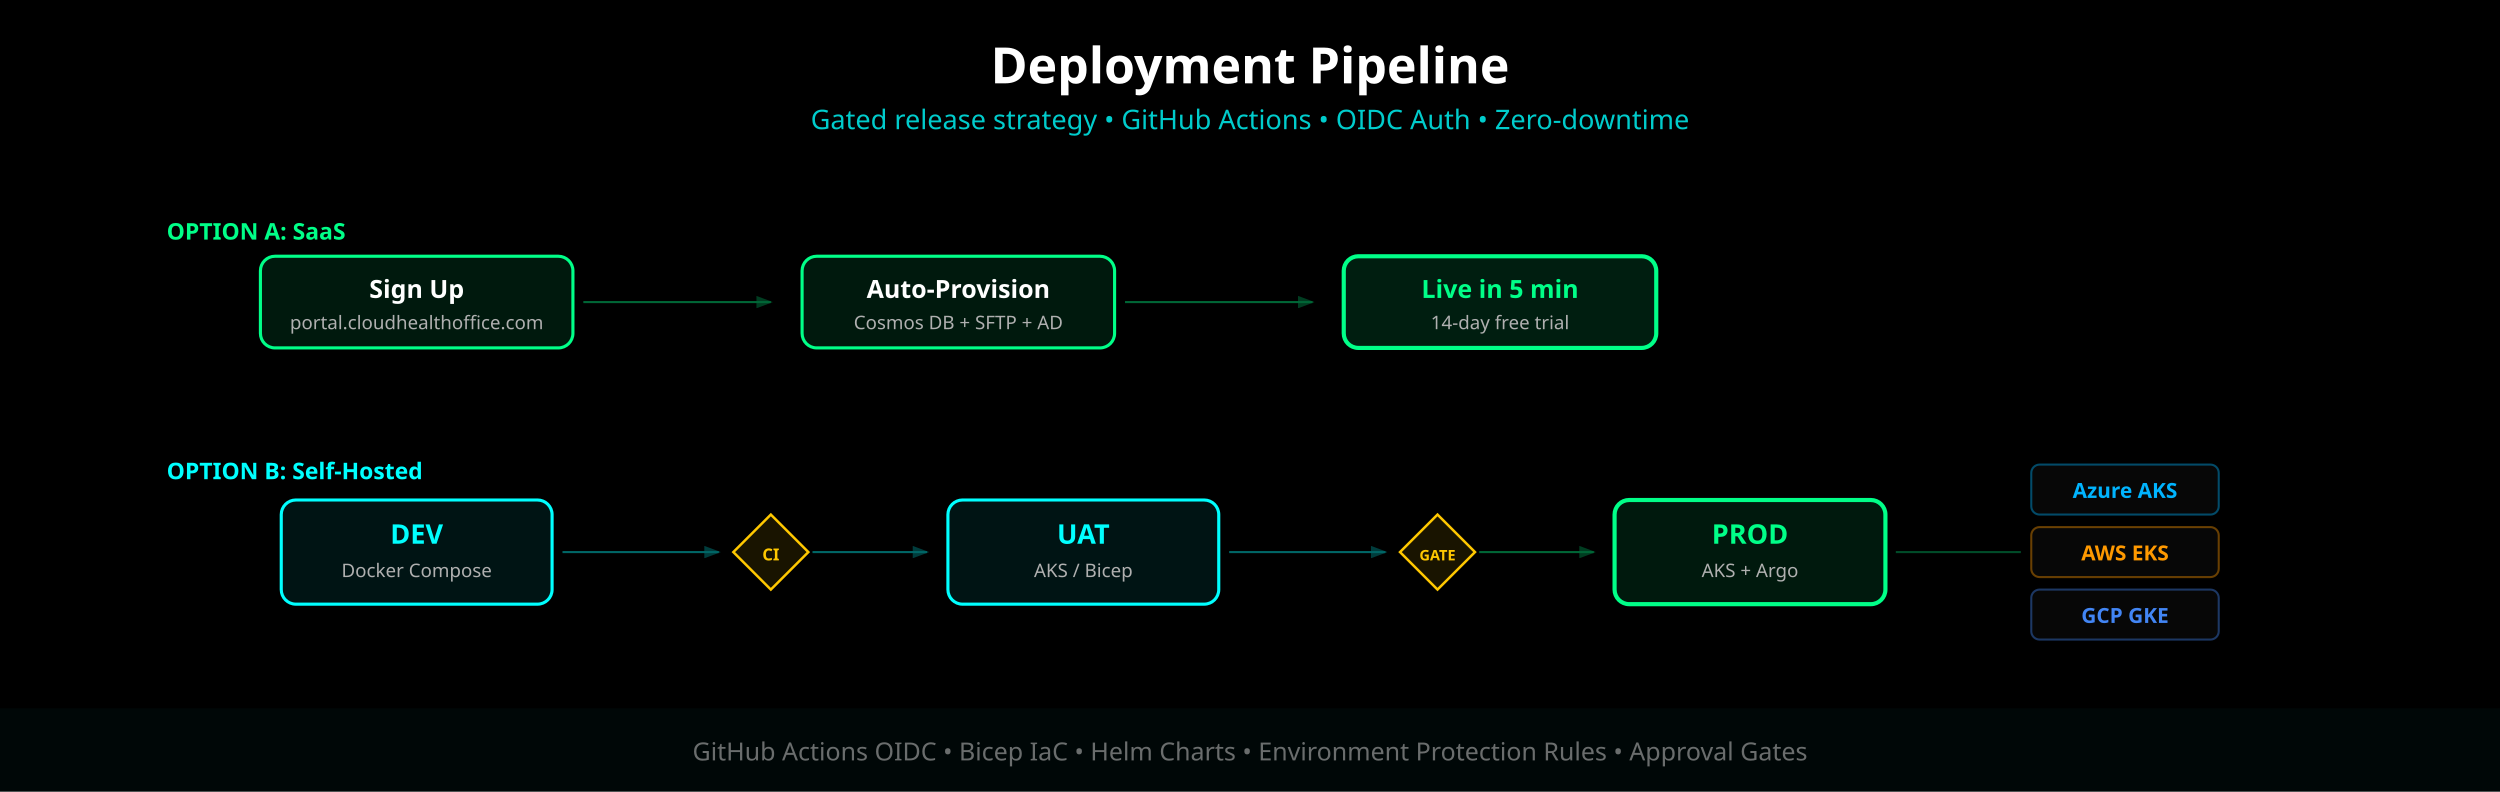
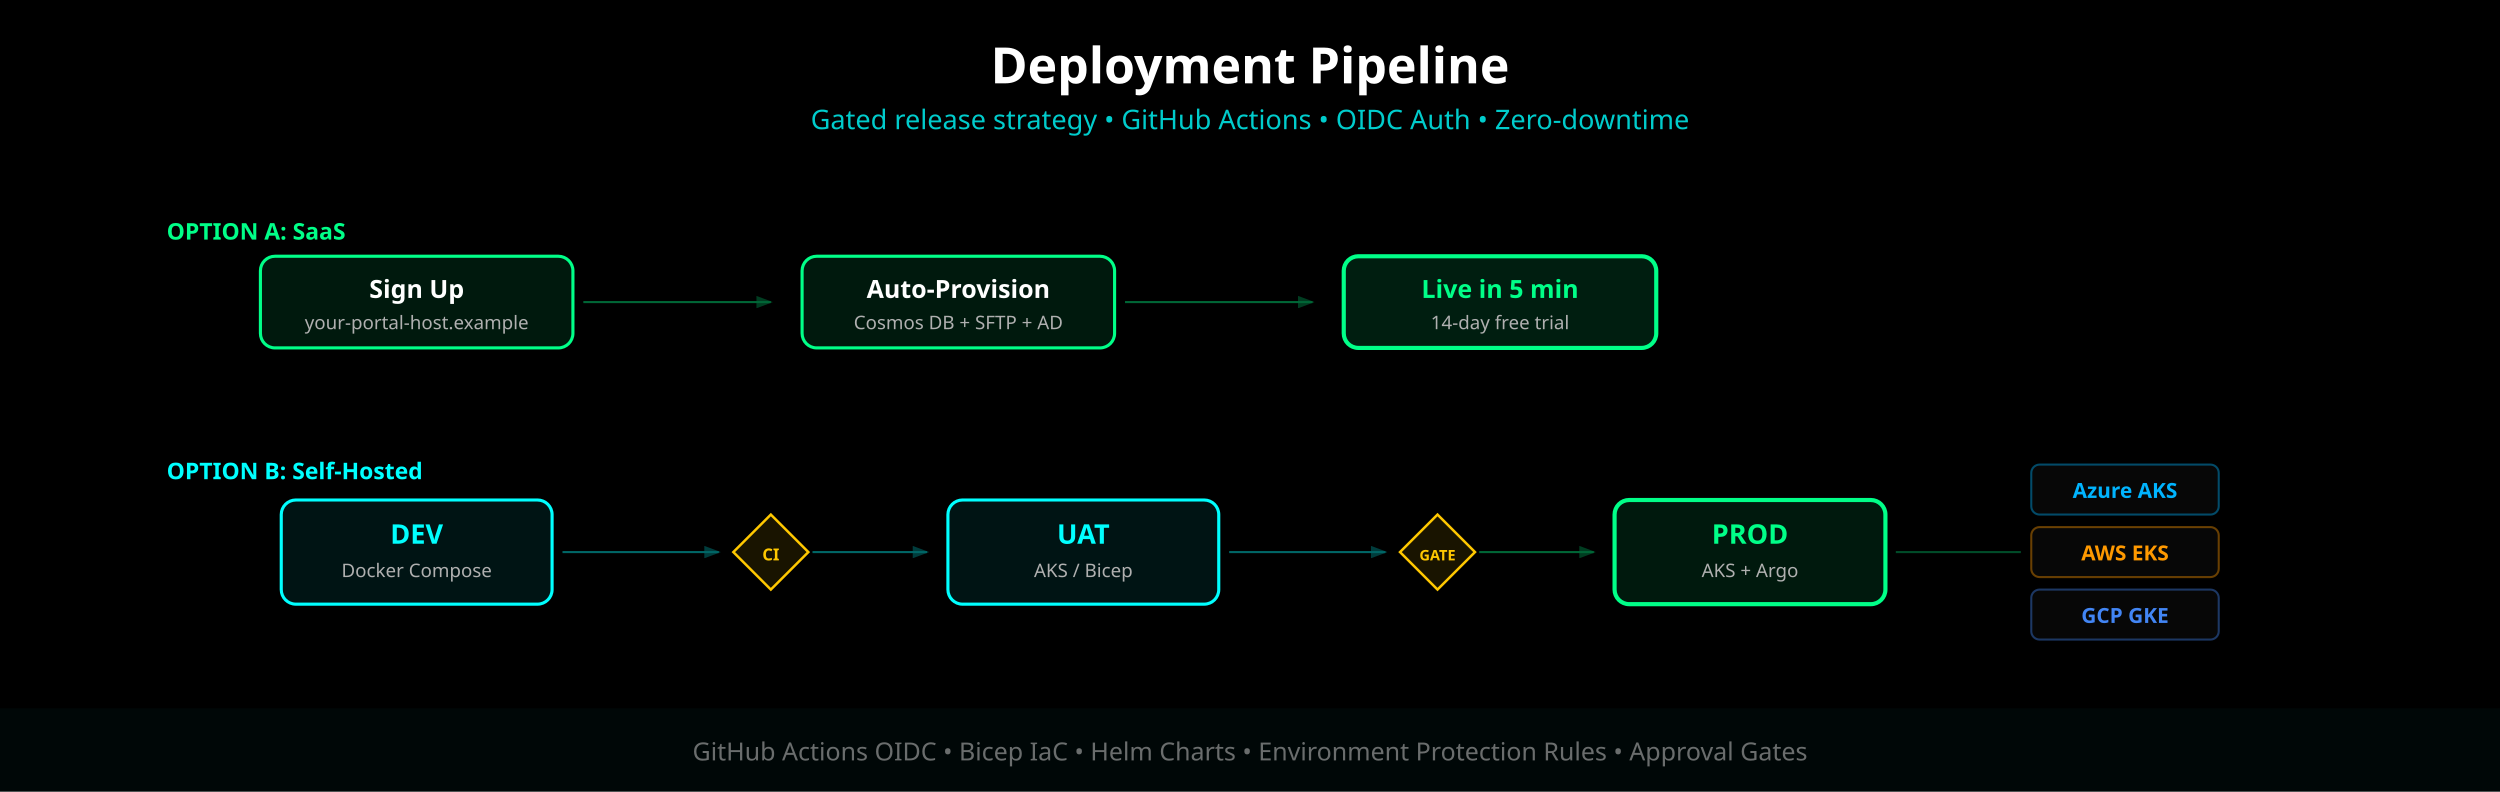
<svg xmlns="http://www.w3.org/2000/svg" width="1200" height="380" viewBox="0 0 1200 380">
  <defs>
    <filter id="glow">
      <feGaussianBlur stdDeviation="2" result="blur" />
      <feMerge>
        <feMergeNode in="blur" />
        <feMergeNode in="SourceGraphic" />
      </feMerge>
    </filter>
    <marker id="arrow" markerWidth="8" markerHeight="6" refX="7" refY="3" orient="auto">
      <path d="M0 0 L8 3 L0 6" fill="#00ffff" opacity="0.6" />
    </marker>
    <marker id="arrowGreen" markerWidth="8" markerHeight="6" refX="7" refY="3" orient="auto">
      <path d="M0 0 L8 3 L0 6" fill="#00ff88" opacity="0.6" />
    </marker>
  </defs>
  <rect width="1200" height="380" fill="#000000" />
  <text x="600" y="40" font-family="Segoe UI, system-ui, sans-serif" font-size="24" font-weight="900" fill="#ffffff" text-anchor="middle">Deployment Pipeline</text>
  <text x="600" y="62" font-family="Segoe UI, system-ui, sans-serif" font-size="13" fill="#00ffff" text-anchor="middle" opacity="0.8">Gated release strategy • GitHub Actions • OIDC Auth • Zero-downtime</text>
  <text x="80" y="115" font-family="Segoe UI, system-ui, sans-serif" font-size="11" font-weight="700" fill="#00ff88" text-anchor="start">OPTION A: SaaS</text>
  <g transform="translate(200, 145)">
    <rect x="-75" y="-22" width="150" height="44" rx="7" fill="rgba(0,255,136,0.1)" stroke="#00ff88" stroke-width="1.5" />
    <text x="0" y="-2" font-family="Segoe UI, system-ui, sans-serif" font-size="12" font-weight="700" fill="#fff" text-anchor="middle">Sign Up</text>
-     <text x="0" y="13" font-family="Segoe UI, system-ui, sans-serif" font-size="9" fill="#b0b0b0" text-anchor="middle">portal.cloudhealthoffice.com</text>
+     <text x="0" y="13" font-family="Segoe UI, system-ui, sans-serif" font-size="9" fill="#b0b0b0" text-anchor="middle">your-portal-host.example</text>
  </g>
  <line x1="280" y1="145" x2="370" y2="145" stroke="#00ff88" stroke-width="1" opacity="0.4" marker-end="url(#arrowGreen)" />
  <g transform="translate(460, 145)">
    <rect x="-75" y="-22" width="150" height="44" rx="7" fill="rgba(0,255,136,0.1)" stroke="#00ff88" stroke-width="1.5" />
    <text x="0" y="-2" font-family="Segoe UI, system-ui, sans-serif" font-size="12" font-weight="700" fill="#fff" text-anchor="middle">Auto-Provision</text>
    <text x="0" y="13" font-family="Segoe UI, system-ui, sans-serif" font-size="9" fill="#b0b0b0" text-anchor="middle">Cosmos DB + SFTP + AD</text>
  </g>
  <line x1="540" y1="145" x2="630" y2="145" stroke="#00ff88" stroke-width="1" opacity="0.4" marker-end="url(#arrowGreen)" />
  <g transform="translate(720, 145)">
    <rect x="-75" y="-22" width="150" height="44" rx="7" fill="rgba(0,255,136,0.12)" stroke="#00ff88" stroke-width="2" />
    <text x="0" y="-2" font-family="Segoe UI, system-ui, sans-serif" font-size="12" font-weight="700" fill="#00ff88" text-anchor="middle">Live in 5 min</text>
    <text x="0" y="13" font-family="Segoe UI, system-ui, sans-serif" font-size="9" fill="#b0b0b0" text-anchor="middle">14-day free trial</text>
  </g>
  <text x="80" y="230" font-family="Segoe UI, system-ui, sans-serif" font-size="11" font-weight="700" fill="#00ffff" text-anchor="start">OPTION B: Self-Hosted</text>
  <g transform="translate(200, 265)">
    <rect x="-65" y="-25" width="130" height="50" rx="7" fill="rgba(0,255,255,0.08)" stroke="#00ffff" stroke-width="1.5" />
    <text x="0" y="-4" font-family="Segoe UI, system-ui, sans-serif" font-size="13" font-weight="700" fill="#00ffff" text-anchor="middle">DEV</text>
    <text x="0" y="12" font-family="Segoe UI, system-ui, sans-serif" font-size="9" fill="#b0b0b0" text-anchor="middle">Docker Compose</text>
  </g>
  <line x1="270" y1="265" x2="345" y2="265" stroke="#00ffff" stroke-width="1" opacity="0.4" marker-end="url(#arrow)" />
  <g transform="translate(370, 265)">
    <polygon points="0,-18 18,0 0,18 -18,0" fill="rgba(255,200,0,0.1)" stroke="#ffc800" stroke-width="1.2" />
    <text x="0" y="4" font-family="Segoe UI, system-ui, sans-serif" font-size="8" font-weight="700" fill="#ffc800" text-anchor="middle">CI</text>
  </g>
  <line x1="390" y1="265" x2="445" y2="265" stroke="#00ffff" stroke-width="1" opacity="0.4" marker-end="url(#arrow)" />
  <g transform="translate(520, 265)">
    <rect x="-65" y="-25" width="130" height="50" rx="7" fill="rgba(0,255,255,0.08)" stroke="#00ffff" stroke-width="1.5" />
    <text x="0" y="-4" font-family="Segoe UI, system-ui, sans-serif" font-size="13" font-weight="700" fill="#00ffff" text-anchor="middle">UAT</text>
    <text x="0" y="12" font-family="Segoe UI, system-ui, sans-serif" font-size="9" fill="#b0b0b0" text-anchor="middle">AKS / Bicep</text>
  </g>
  <line x1="590" y1="265" x2="665" y2="265" stroke="#00ffff" stroke-width="1" opacity="0.4" marker-end="url(#arrow)" />
  <g transform="translate(690, 265)">
    <polygon points="0,-18 18,0 0,18 -18,0" fill="rgba(255,200,0,0.1)" stroke="#ffc800" stroke-width="1.2" />
    <text x="0" y="4" font-family="Segoe UI, system-ui, sans-serif" font-size="7" font-weight="700" fill="#ffc800" text-anchor="middle">GATE</text>
  </g>
  <line x1="710" y1="265" x2="765" y2="265" stroke="#00ff88" stroke-width="1" opacity="0.4" marker-end="url(#arrowGreen)" />
  <g transform="translate(840, 265)">
    <rect x="-65" y="-25" width="130" height="50" rx="7" fill="rgba(0,255,136,0.1)" stroke="#00ff88" stroke-width="2" />
    <text x="0" y="-4" font-family="Segoe UI, system-ui, sans-serif" font-size="13" font-weight="700" fill="#00ff88" text-anchor="middle">PROD</text>
    <text x="0" y="12" font-family="Segoe UI, system-ui, sans-serif" font-size="9" fill="#b0b0b0" text-anchor="middle">AKS + Argo</text>
  </g>
  <g transform="translate(1020, 235)">
    <rect x="-45" y="-12" width="90" height="24" rx="4" fill="rgba(8,8,8,0.9)" stroke="rgba(0,180,255,0.4)" stroke-width="1" />
    <text x="0" y="4" font-family="Segoe UI, system-ui, sans-serif" font-size="10" font-weight="600" fill="#00b4ff" text-anchor="middle">Azure AKS</text>
  </g>
  <g transform="translate(1020, 265)">
    <rect x="-45" y="-12" width="90" height="24" rx="4" fill="rgba(8,8,8,0.9)" stroke="rgba(255,153,0,0.4)" stroke-width="1" />
    <text x="0" y="4" font-family="Segoe UI, system-ui, sans-serif" font-size="10" font-weight="600" fill="#ff9900" text-anchor="middle">AWS EKS</text>
  </g>
  <g transform="translate(1020, 295)">
    <rect x="-45" y="-12" width="90" height="24" rx="4" fill="rgba(8,8,8,0.9)" stroke="rgba(66,133,244,0.4)" stroke-width="1" />
    <text x="0" y="4" font-family="Segoe UI, system-ui, sans-serif" font-size="10" font-weight="600" fill="#4285f4" text-anchor="middle">GCP GKE</text>
  </g>
  <line x1="910" y1="265" x2="970" y2="265" stroke="#00ff88" stroke-width="1" opacity="0.3" />
  <g transform="translate(0, 340)">
    <rect x="0" y="0" width="1200" height="40" fill="rgba(0,255,255,0.03)" />
    <text x="600" y="25" font-family="Segoe UI, system-ui, sans-serif" font-size="12" fill="rgba(176,176,176,0.6)" text-anchor="middle">GitHub Actions OIDC • Bicep IaC • Helm Charts • Environment Protection Rules • Approval Gates</text>
  </g>
</svg>
